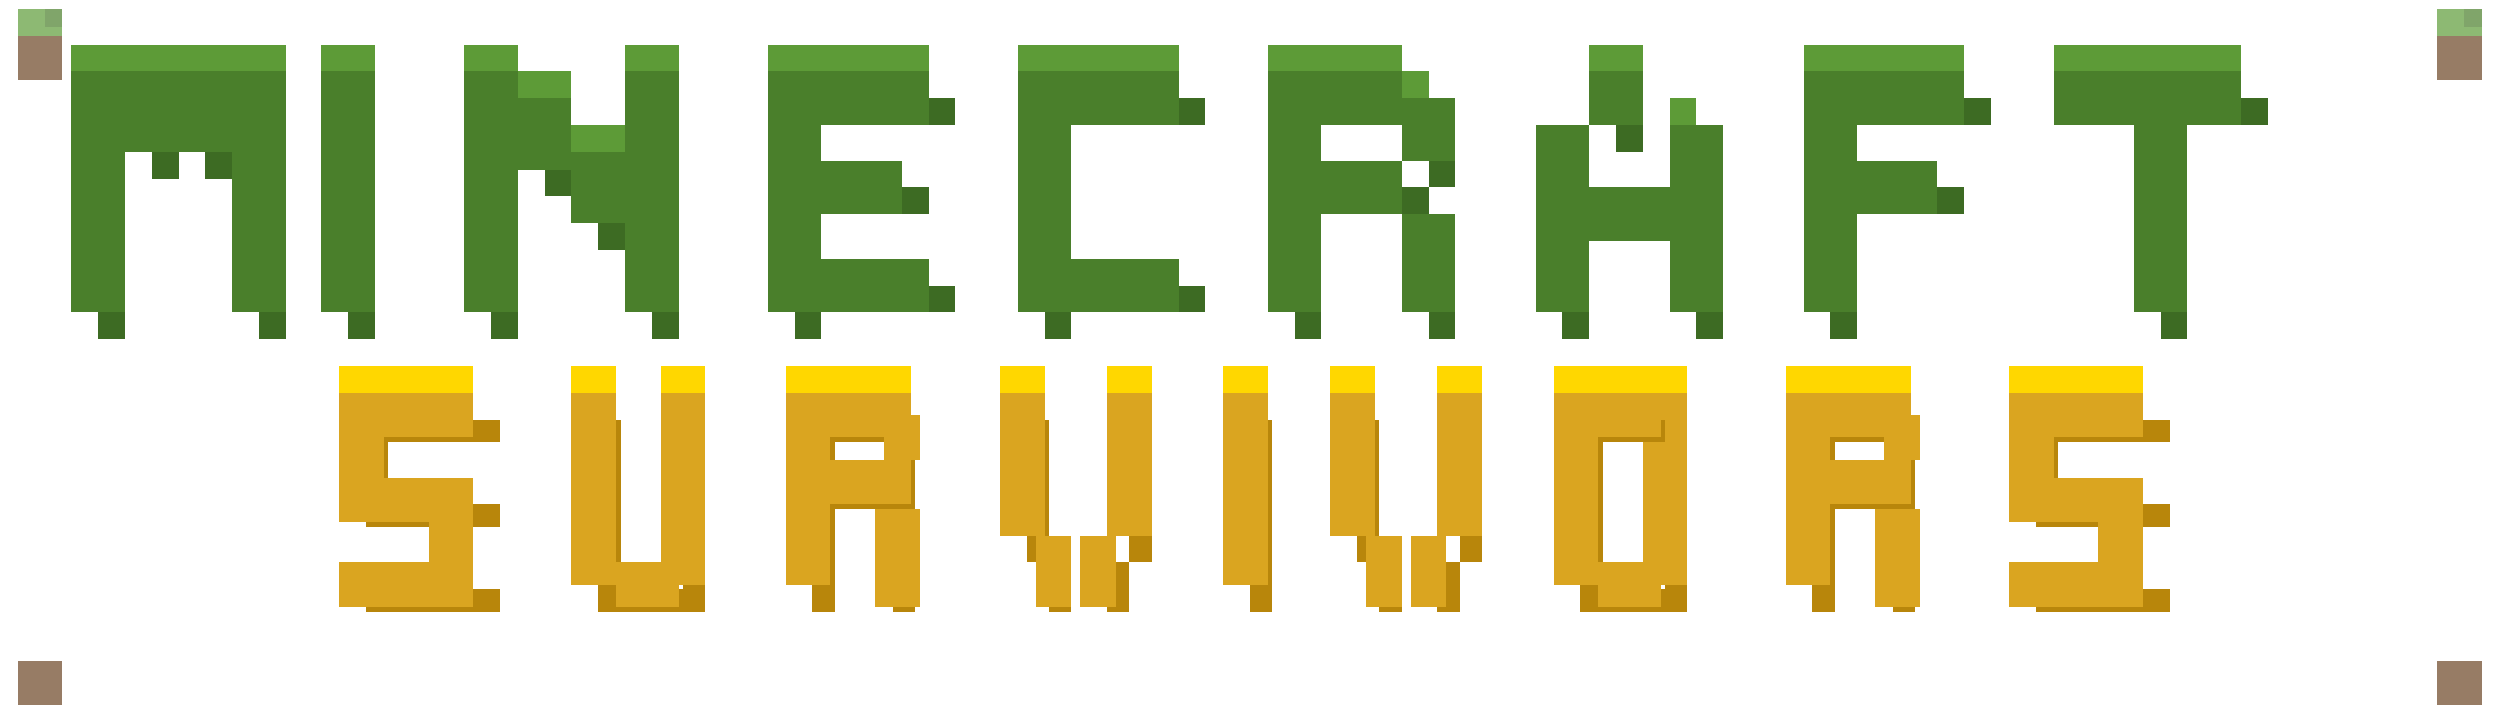
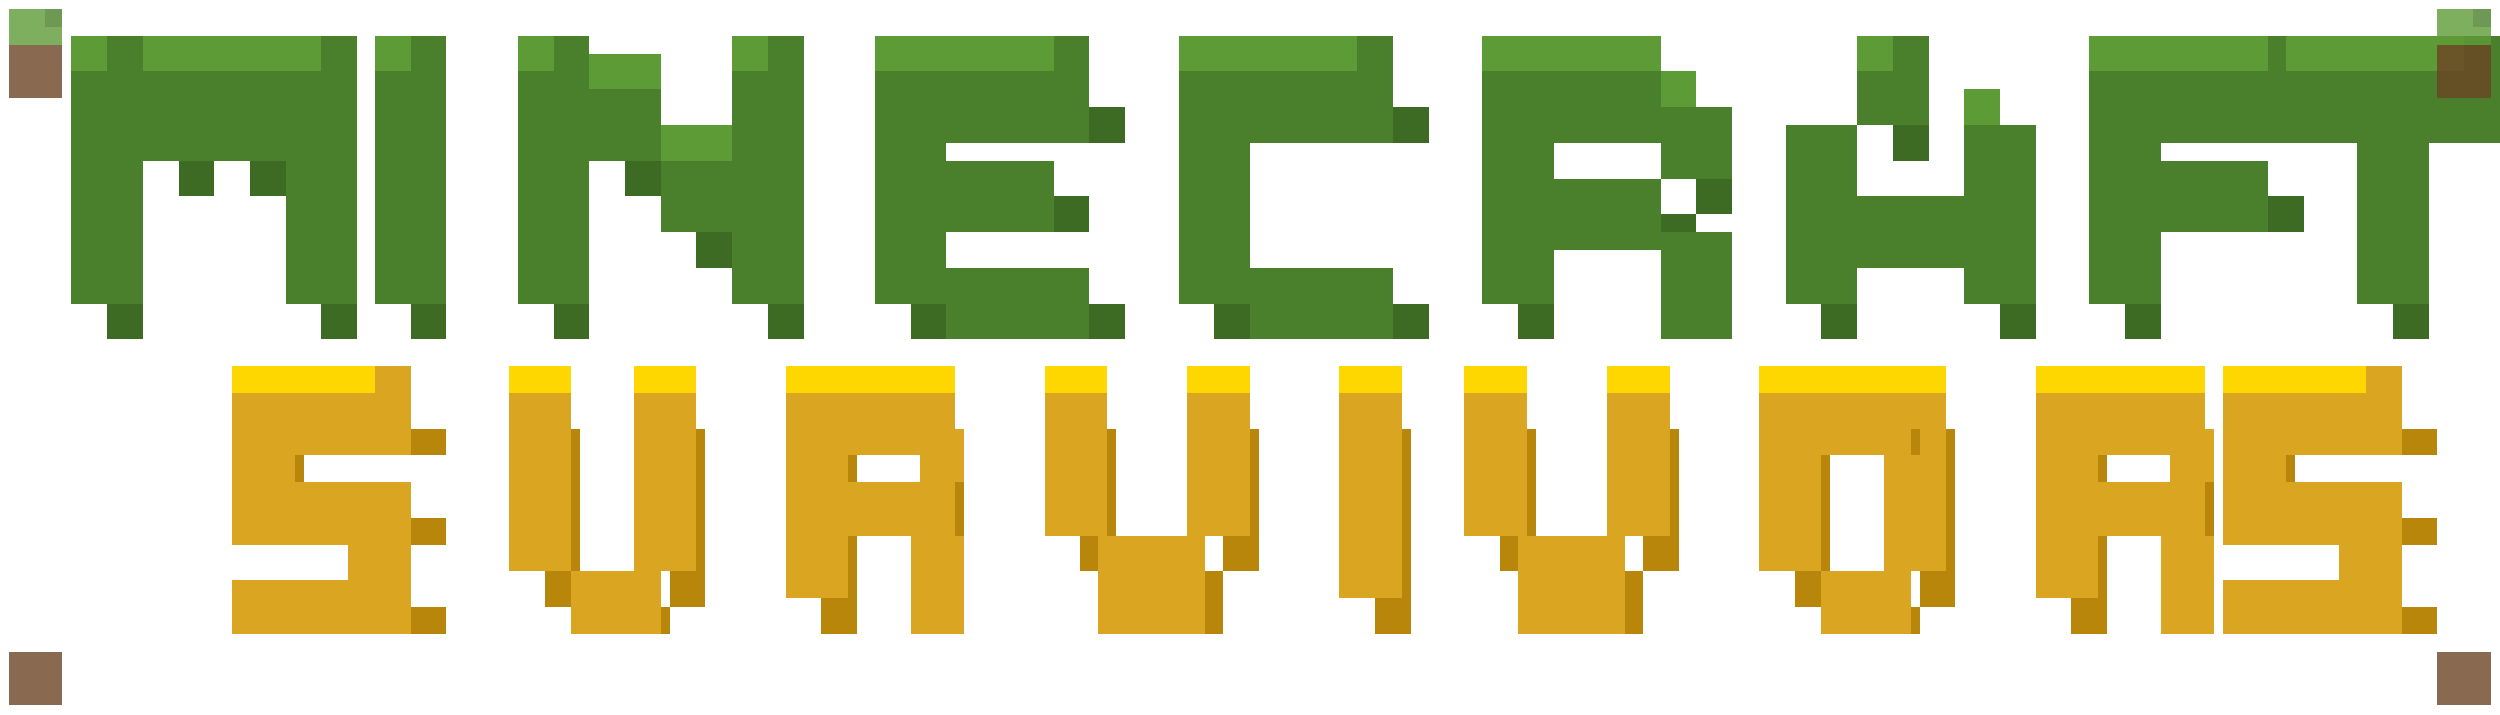
<svg xmlns="http://www.w3.org/2000/svg" viewBox="0 0 560 160" width="560" height="160" shape-rendering="crispEdges">
  <g id="M">
-     <rect x="22" y="22" width="6" height="54" fill="#3D6B23" />
-     <rect x="16" y="16" width="12" height="54" fill="#4A7F2B" />
-     <rect x="16" y="10" width="12" height="6" fill="#5D9B37" />
-     <rect x="22" y="10" width="6" height="6" fill="#5D9B37" />
-     <rect x="34" y="22" width="6" height="18" fill="#3D6B23" />
-     <rect x="28" y="16" width="12" height="18" fill="#4A7F2B" />
-     <rect x="28" y="10" width="12" height="6" fill="#5D9B37" />
-     <rect x="46" y="22" width="6" height="18" fill="#3D6B23" />
-     <rect x="40" y="16" width="12" height="18" fill="#4A7F2B" />
-     <rect x="40" y="10" width="12" height="6" fill="#5D9B37" />
-     <rect x="58" y="22" width="6" height="54" fill="#3D6B23" />
-     <rect x="52" y="16" width="12" height="54" fill="#4A7F2B" />
-     <rect x="52" y="10" width="12" height="6" fill="#5D9B37" />
-     <rect x="58" y="10" width="6" height="6" fill="#5D9B37" />
-   </g>
-   <g id="I" transform="translate(56, 0)">
-     <rect x="22" y="22" width="6" height="54" fill="#3D6B23" />
-     <rect x="16" y="16" width="12" height="54" fill="#4A7F2B" />
-     <rect x="16" y="10" width="12" height="6" fill="#5D9B37" />
-     <rect x="22" y="10" width="6" height="6" fill="#5D9B37" />
-   </g>
-   <g id="N" transform="translate(88, 0)">
-     <rect x="22" y="22" width="6" height="54" fill="#3D6B23" />
-     <rect x="16" y="16" width="12" height="54" fill="#4A7F2B" />
-     <rect x="16" y="10" width="12" height="6" fill="#5D9B37" />
-     <rect x="22" y="10" width="6" height="6" fill="#5D9B37" />
-     <rect x="34" y="28" width="6" height="16" fill="#3D6B23" />
-     <rect x="28" y="22" width="12" height="16" fill="#4A7F2B" />
-     <rect x="28" y="16" width="12" height="6" fill="#5D9B37" />
-     <rect x="46" y="40" width="6" height="16" fill="#3D6B23" />
-     <rect x="40" y="34" width="12" height="16" fill="#4A7F2B" />
-     <rect x="40" y="28" width="12" height="6" fill="#5D9B37" />
-     <rect x="58" y="22" width="6" height="54" fill="#3D6B23" />
-     <rect x="52" y="16" width="12" height="54" fill="#4A7F2B" />
-     <rect x="52" y="10" width="12" height="6" fill="#5D9B37" />
-     <rect x="58" y="10" width="6" height="6" fill="#5D9B37" />
-   </g>
-   <g id="E" transform="translate(156, 0)">
-     <rect x="22" y="22" width="6" height="54" fill="#3D6B23" />
-     <rect x="16" y="16" width="12" height="54" fill="#4A7F2B" />
-     <rect x="16" y="10" width="12" height="6" fill="#5D9B37" />
-     <rect x="34" y="22" width="24" height="6" fill="#3D6B23" />
-     <rect x="28" y="16" width="24" height="12" fill="#4A7F2B" />
-     <rect x="28" y="10" width="24" height="6" fill="#5D9B37" />
-     <rect x="46" y="10" width="6" height="6" fill="#5D9B37" />
-     <rect x="34" y="42" width="18" height="6" fill="#3D6B23" />
-     <rect x="28" y="36" width="18" height="12" fill="#4A7F2B" />
-     <rect x="34" y="64" width="24" height="6" fill="#3D6B23" />
-     <rect x="28" y="58" width="24" height="12" fill="#4A7F2B" />
-   </g>
-   <g id="C" transform="translate(212, 0)">
-     <rect x="22" y="22" width="6" height="54" fill="#3D6B23" />
-     <rect x="16" y="16" width="12" height="54" fill="#4A7F2B" />
-     <rect x="16" y="10" width="12" height="6" fill="#5D9B37" />
-     <rect x="34" y="22" width="24" height="6" fill="#3D6B23" />
-     <rect x="28" y="16" width="24" height="12" fill="#4A7F2B" />
-     <rect x="28" y="10" width="24" height="6" fill="#5D9B37" />
-     <rect x="46" y="10" width="6" height="6" fill="#5D9B37" />
-     <rect x="34" y="64" width="24" height="6" fill="#3D6B23" />
-     <rect x="28" y="58" width="24" height="12" fill="#4A7F2B" />
-   </g>
-   <g id="R" transform="translate(268, 0)">
-     <rect x="22" y="22" width="6" height="54" fill="#3D6B23" />
-     <rect x="16" y="16" width="12" height="54" fill="#4A7F2B" />
-     <rect x="16" y="10" width="12" height="6" fill="#5D9B37" />
-     <rect x="34" y="22" width="18" height="6" fill="#3D6B23" />
-     <rect x="28" y="16" width="18" height="12" fill="#4A7F2B" />
-     <rect x="28" y="10" width="18" height="6" fill="#5D9B37" />
-     <rect x="52" y="28" width="6" height="14" fill="#3D6B23" />
-     <rect x="46" y="22" width="12" height="14" fill="#4A7F2B" />
-     <rect x="46" y="16" width="6" height="6" fill="#5D9B37" />
-     <rect x="34" y="42" width="18" height="6" fill="#3D6B23" />
-     <rect x="28" y="36" width="18" height="12" fill="#4A7F2B" />
-     <rect x="52" y="54" width="6" height="22" fill="#3D6B23" />
-     <rect x="46" y="48" width="12" height="22" fill="#4A7F2B" />
-   </g>
-   <g id="A" transform="translate(328, 0)">
-     <rect x="22" y="34" width="6" height="42" fill="#3D6B23" />
-     <rect x="16" y="28" width="12" height="42" fill="#4A7F2B" />
-     <rect x="34" y="22" width="6" height="12" fill="#3D6B23" />
-     <rect x="28" y="16" width="12" height="12" fill="#4A7F2B" />
-     <rect x="28" y="10" width="12" height="6" fill="#5D9B37" />
-     <rect x="34" y="10" width="6" height="6" fill="#5D9B37" />
-     <rect x="52" y="34" width="6" height="42" fill="#3D6B23" />
-     <rect x="46" y="28" width="12" height="42" fill="#4A7F2B" />
-     <rect x="46" y="22" width="6" height="6" fill="#5D9B37" />
-     <rect x="34" y="48" width="18" height="6" fill="#3D6B23" />
-     <rect x="28" y="42" width="24" height="12" fill="#4A7F2B" />
-   </g>
-   <g id="F" transform="translate(388, 0)">
-     <rect x="22" y="22" width="6" height="54" fill="#3D6B23" />
-     <rect x="16" y="16" width="12" height="54" fill="#4A7F2B" />
-     <rect x="16" y="10" width="12" height="6" fill="#5D9B37" />
-     <rect x="34" y="22" width="24" height="6" fill="#3D6B23" />
-     <rect x="28" y="16" width="24" height="12" fill="#4A7F2B" />
-     <rect x="28" y="10" width="24" height="6" fill="#5D9B37" />
-     <rect x="46" y="10" width="6" height="6" fill="#5D9B37" />
-     <rect x="34" y="42" width="18" height="6" fill="#3D6B23" />
-     <rect x="28" y="36" width="18" height="12" fill="#4A7F2B" />
-   </g>
-   <g id="T" transform="translate(444, 0)">
-     <rect x="22" y="22" width="42" height="6" fill="#3D6B23" />
-     <rect x="16" y="16" width="42" height="12" fill="#4A7F2B" />
-     <rect x="16" y="10" width="42" height="6" fill="#5D9B37" />
-     <rect x="52" y="10" width="6" height="6" fill="#5D9B37" />
-     <rect x="40" y="34" width="6" height="42" fill="#3D6B23" />
-     <rect x="34" y="28" width="12" height="42" fill="#4A7F2B" />
-   </g>
-   <g transform="translate(60, 82)">
+     <rect x="24" y="24" width="8" height="52" fill="#3D6B23" />
+     <rect x="16" y="16" width="16" height="52" fill="#4A7F2B" />
+     <rect x="16" y="8" width="16" height="8" fill="#5D9B37" />
+     <rect x="24" y="8" width="8" height="8" fill="#4A7F2B" />
+     <rect x="40" y="24" width="8" height="20" fill="#3D6B23" />
+     <rect x="32" y="16" width="16" height="20" fill="#4A7F2B" />
+     <rect x="32" y="8" width="16" height="8" fill="#5D9B37" />
+     <rect x="56" y="24" width="8" height="20" fill="#3D6B23" />
+     <rect x="48" y="16" width="16" height="20" fill="#4A7F2B" />
+     <rect x="48" y="8" width="16" height="8" fill="#5D9B37" />
+     <rect x="72" y="24" width="8" height="52" fill="#3D6B23" />
+     <rect x="64" y="16" width="16" height="52" fill="#4A7F2B" />
+     <rect x="64" y="8" width="16" height="8" fill="#5D9B37" />
+     <rect x="72" y="8" width="8" height="8" fill="#4A7F2B" />
+   </g>
+   <g id="I" transform="translate(68, 0)">
+     <rect x="24" y="24" width="8" height="52" fill="#3D6B23" />
+     <rect x="16" y="16" width="16" height="52" fill="#4A7F2B" />
+     <rect x="16" y="8" width="16" height="8" fill="#5D9B37" />
+     <rect x="24" y="8" width="8" height="8" fill="#4A7F2B" />
+   </g>
+   <g id="N" transform="translate(100, 0)">
+     <rect x="24" y="24" width="8" height="52" fill="#3D6B23" />
+     <rect x="16" y="16" width="16" height="52" fill="#4A7F2B" />
+     <rect x="16" y="8" width="16" height="8" fill="#5D9B37" />
+     <rect x="24" y="8" width="8" height="8" fill="#4A7F2B" />
+     <rect x="40" y="28" width="8" height="16" fill="#3D6B23" />
+     <rect x="32" y="20" width="16" height="16" fill="#4A7F2B" />
+     <rect x="32" y="12" width="16" height="8" fill="#5D9B37" />
+     <rect x="56" y="44" width="8" height="16" fill="#3D6B23" />
+     <rect x="48" y="36" width="16" height="16" fill="#4A7F2B" />
+     <rect x="48" y="28" width="16" height="8" fill="#5D9B37" />
+     <rect x="72" y="24" width="8" height="52" fill="#3D6B23" />
+     <rect x="64" y="16" width="16" height="52" fill="#4A7F2B" />
+     <rect x="64" y="8" width="16" height="8" fill="#5D9B37" />
+     <rect x="72" y="8" width="8" height="8" fill="#4A7F2B" />
+   </g>
+   <g id="E" transform="translate(180, 0)">
+     <rect x="24" y="24" width="8" height="52" fill="#3D6B23" />
+     <rect x="16" y="16" width="16" height="52" fill="#4A7F2B" />
+     <rect x="16" y="8" width="16" height="8" fill="#5D9B37" />
+     <rect x="40" y="24" width="32" height="8" fill="#3D6B23" />
+     <rect x="32" y="16" width="32" height="16" fill="#4A7F2B" />
+     <rect x="32" y="8" width="32" height="8" fill="#5D9B37" />
+     <rect x="56" y="8" width="8" height="8" fill="#4A7F2B" />
+     <rect x="40" y="44" width="24" height="8" fill="#3D6B23" />
+     <rect x="32" y="36" width="24" height="16" fill="#4A7F2B" />
+     <rect x="40" y="68" width="32" height="8" fill="#3D6B23" />
+     <rect x="32" y="60" width="32" height="16" fill="#4A7F2B" />
+   </g>
+   <g id="C" transform="translate(248, 0)">
+     <rect x="24" y="24" width="8" height="52" fill="#3D6B23" />
+     <rect x="16" y="16" width="16" height="52" fill="#4A7F2B" />
+     <rect x="16" y="8" width="16" height="8" fill="#5D9B37" />
+     <rect x="40" y="24" width="32" height="8" fill="#3D6B23" />
+     <rect x="32" y="16" width="32" height="16" fill="#4A7F2B" />
+     <rect x="32" y="8" width="32" height="8" fill="#5D9B37" />
+     <rect x="56" y="8" width="8" height="8" fill="#4A7F2B" />
+     <rect x="40" y="68" width="32" height="8" fill="#3D6B23" />
+     <rect x="32" y="60" width="32" height="16" fill="#4A7F2B" />
+   </g>
+   <g id="R" transform="translate(316, 0)">
+     <rect x="24" y="24" width="8" height="52" fill="#3D6B23" />
+     <rect x="16" y="16" width="16" height="52" fill="#4A7F2B" />
+     <rect x="16" y="8" width="16" height="8" fill="#5D9B37" />
+     <rect x="40" y="24" width="24" height="8" fill="#3D6B23" />
+     <rect x="32" y="16" width="24" height="16" fill="#4A7F2B" />
+     <rect x="32" y="8" width="24" height="8" fill="#5D9B37" />
+     <rect x="64" y="32" width="8" height="16" fill="#3D6B23" />
+     <rect x="56" y="24" width="16" height="16" fill="#4A7F2B" />
+     <rect x="56" y="16" width="8" height="8" fill="#5D9B37" />
+     <rect x="40" y="48" width="24" height="8" fill="#3D6B23" />
+     <rect x="32" y="40" width="24" height="16" fill="#4A7F2B" />
+     <rect x="64" y="60" width="8" height="16" fill="#3D6B23" />
+     <rect x="56" y="52" width="16" height="24" fill="#4A7F2B" />
+   </g>
+   <g id="A" transform="translate(384, 0)">
+     <rect x="24" y="36" width="8" height="40" fill="#3D6B23" />
+     <rect x="16" y="28" width="16" height="40" fill="#4A7F2B" />
+     <rect x="40" y="24" width="8" height="12" fill="#3D6B23" />
+     <rect x="32" y="16" width="16" height="12" fill="#4A7F2B" />
+     <rect x="32" y="8" width="16" height="8" fill="#5D9B37" />
+     <rect x="40" y="8" width="8" height="8" fill="#4A7F2B" />
+     <rect x="64" y="36" width="8" height="40" fill="#3D6B23" />
+     <rect x="56" y="28" width="16" height="40" fill="#4A7F2B" />
+     <rect x="56" y="20" width="8" height="8" fill="#5D9B37" />
+     <rect x="40" y="52" width="24" height="8" fill="#3D6B23" />
+     <rect x="32" y="44" width="32" height="16" fill="#4A7F2B" />
+   </g>
+   <g id="F" transform="translate(452, 0)">
+     <rect x="24" y="24" width="8" height="52" fill="#3D6B23" />
+     <rect x="16" y="16" width="16" height="52" fill="#4A7F2B" />
+     <rect x="16" y="8" width="16" height="8" fill="#5D9B37" />
+     <rect x="40" y="24" width="32" height="8" fill="#3D6B23" />
+     <rect x="32" y="16" width="32" height="16" fill="#4A7F2B" />
+     <rect x="32" y="8" width="32" height="8" fill="#5D9B37" />
+     <rect x="56" y="8" width="8" height="8" fill="#4A7F2B" />
+     <rect x="40" y="44" width="24" height="8" fill="#3D6B23" />
+     <rect x="32" y="36" width="24" height="16" fill="#4A7F2B" />
+   </g>
+   <g id="T" transform="translate(512, 0)">
+     <rect x="8" y="24" width="48" height="8" fill="#3D6B23" />
+     <rect x="0" y="16" width="48" height="16" fill="#4A7F2B" />
+     <rect x="0" y="8" width="48" height="8" fill="#5D9B37" />
+     <rect x="40" y="8" width="8" height="8" fill="#4A7F2B" />
+     <rect x="24" y="40" width="8" height="36" fill="#3D6B23" />
+     <rect x="16" y="32" width="16" height="36" fill="#4A7F2B" />
+   </g>
+   <g transform="translate(32, 82)">
    <g id="S_gold">
-       <rect x="22" y="12" width="30" height="5" fill="#B8860B" />
-       <rect x="16" y="6" width="30" height="10" fill="#DAA520" />
-       <rect x="16" y="0" width="30" height="6" fill="#FFD700" />
-       <rect x="40" y="0" width="6" height="6" fill="#FFD700" />
-       <rect x="22" y="17" width="5" height="14" fill="#B8860B" />
-       <rect x="16" y="11" width="10" height="14" fill="#DAA520" />
-       <rect x="22" y="31" width="30" height="5" fill="#B8860B" />
-       <rect x="16" y="25" width="30" height="10" fill="#DAA520" />
-       <rect x="41" y="36" width="5" height="14" fill="#B8860B" />
-       <rect x="36" y="30" width="10" height="14" fill="#DAA520" />
-       <rect x="22" y="50" width="30" height="5" fill="#B8860B" />
-       <rect x="16" y="44" width="30" height="10" fill="#DAA520" />
-     </g>
-     <g transform="translate(52, 0)">
-       <rect x="22" y="12" width="5" height="43" fill="#B8860B" />
-       <rect x="16" y="6" width="10" height="43" fill="#DAA520" />
-       <rect x="16" y="0" width="10" height="6" fill="#FFD700" />
-       <rect x="41" y="12" width="5" height="43" fill="#B8860B" />
-       <rect x="36" y="6" width="10" height="43" fill="#DAA520" />
-       <rect x="36" y="0" width="10" height="6" fill="#FFD700" />
-       <rect x="27" y="50" width="14" height="5" fill="#B8860B" />
-       <rect x="26" y="44" width="14" height="10" fill="#DAA520" />
-     </g>
-     <g transform="translate(100, 0)">
-       <rect x="22" y="12" width="5" height="43" fill="#B8860B" />
-       <rect x="16" y="6" width="10" height="43" fill="#DAA520" />
-       <rect x="16" y="0" width="10" height="6" fill="#FFD700" />
-       <rect x="27" y="12" width="18" height="5" fill="#B8860B" />
-       <rect x="26" y="6" width="18" height="10" fill="#DAA520" />
-       <rect x="26" y="0" width="18" height="6" fill="#FFD700" />
-       <rect x="40" y="17" width="5" height="10" fill="#B8860B" />
-       <rect x="38" y="11" width="8" height="10" fill="#DAA520" />
-       <rect x="27" y="27" width="18" height="5" fill="#B8860B" />
-       <rect x="26" y="21" width="18" height="10" fill="#DAA520" />
-       <rect x="40" y="38" width="5" height="17" fill="#B8860B" />
-       <rect x="36" y="32" width="10" height="22" fill="#DAA520" />
-     </g>
-     <g transform="translate(150, 0)">
-       <rect x="20" y="12" width="5" height="32" fill="#B8860B" />
-       <rect x="14" y="6" width="10" height="32" fill="#DAA520" />
-       <rect x="14" y="0" width="10" height="6" fill="#FFD700" />
-       <rect x="43" y="12" width="5" height="32" fill="#B8860B" />
-       <rect x="38" y="6" width="10" height="32" fill="#DAA520" />
-       <rect x="38" y="0" width="10" height="6" fill="#FFD700" />
-       <rect x="25" y="44" width="5" height="11" fill="#B8860B" />
-       <rect x="22" y="38" width="8" height="16" fill="#DAA520" />
-       <rect x="38" y="44" width="5" height="11" fill="#B8860B" />
-       <rect x="32" y="38" width="8" height="16" fill="#DAA520" />
-     </g>
-     <g transform="translate(198, 0)">
-       <rect x="22" y="12" width="5" height="43" fill="#B8860B" />
-       <rect x="16" y="6" width="10" height="43" fill="#DAA520" />
-       <rect x="16" y="0" width="10" height="6" fill="#FFD700" />
-     </g>
-     <g transform="translate(224, 0)">
-       <rect x="20" y="12" width="5" height="32" fill="#B8860B" />
-       <rect x="14" y="6" width="10" height="32" fill="#DAA520" />
-       <rect x="14" y="0" width="10" height="6" fill="#FFD700" />
-       <rect x="43" y="12" width="5" height="32" fill="#B8860B" />
-       <rect x="38" y="6" width="10" height="32" fill="#DAA520" />
-       <rect x="38" y="0" width="10" height="6" fill="#FFD700" />
-       <rect x="25" y="44" width="5" height="11" fill="#B8860B" />
-       <rect x="22" y="38" width="8" height="16" fill="#DAA520" />
-       <rect x="38" y="44" width="5" height="11" fill="#B8860B" />
-       <rect x="32" y="38" width="8" height="16" fill="#DAA520" />
-     </g>
-     <g transform="translate(272, 0)">
-       <rect x="22" y="12" width="5" height="43" fill="#B8860B" />
-       <rect x="16" y="6" width="10" height="43" fill="#DAA520" />
-       <rect x="16" y="0" width="10" height="6" fill="#FFD700" />
-       <rect x="41" y="12" width="5" height="43" fill="#B8860B" />
-       <rect x="36" y="6" width="10" height="43" fill="#DAA520" />
-       <rect x="36" y="0" width="10" height="6" fill="#FFD700" />
-       <rect x="27" y="12" width="14" height="5" fill="#B8860B" />
-       <rect x="26" y="6" width="14" height="10" fill="#DAA520" />
-       <rect x="26" y="0" width="14" height="6" fill="#FFD700" />
-       <rect x="27" y="50" width="14" height="5" fill="#B8860B" />
-       <rect x="26" y="44" width="14" height="10" fill="#DAA520" />
-     </g>
-     <g transform="translate(324, 0)">
-       <rect x="22" y="12" width="5" height="43" fill="#B8860B" />
-       <rect x="16" y="6" width="10" height="43" fill="#DAA520" />
-       <rect x="16" y="0" width="10" height="6" fill="#FFD700" />
-       <rect x="27" y="12" width="18" height="5" fill="#B8860B" />
-       <rect x="26" y="6" width="18" height="10" fill="#DAA520" />
-       <rect x="26" y="0" width="18" height="6" fill="#FFD700" />
-       <rect x="40" y="17" width="5" height="10" fill="#B8860B" />
-       <rect x="38" y="11" width="8" height="10" fill="#DAA520" />
-       <rect x="27" y="27" width="18" height="5" fill="#B8860B" />
-       <rect x="26" y="21" width="18" height="10" fill="#DAA520" />
-       <rect x="40" y="38" width="5" height="17" fill="#B8860B" />
-       <rect x="36" y="32" width="10" height="22" fill="#DAA520" />
-     </g>
-     <g transform="translate(374, 0)">
-       <rect x="22" y="12" width="30" height="5" fill="#B8860B" />
-       <rect x="16" y="6" width="30" height="10" fill="#DAA520" />
-       <rect x="16" y="0" width="30" height="6" fill="#FFD700" />
-       <rect x="40" y="0" width="6" height="6" fill="#FFD700" />
-       <rect x="22" y="17" width="5" height="14" fill="#B8860B" />
-       <rect x="16" y="11" width="10" height="14" fill="#DAA520" />
-       <rect x="22" y="31" width="30" height="5" fill="#B8860B" />
-       <rect x="16" y="25" width="30" height="10" fill="#DAA520" />
-       <rect x="41" y="36" width="5" height="14" fill="#B8860B" />
-       <rect x="36" y="30" width="10" height="14" fill="#DAA520" />
-       <rect x="22" y="50" width="30" height="5" fill="#B8860B" />
-       <rect x="16" y="44" width="30" height="10" fill="#DAA520" />
-     </g>
-   </g>
-   <g opacity="0.7">
-     <rect x="4" y="8" width="10" height="10" fill="#6B4423" />
-     <rect x="4" y="2" width="10" height="6" fill="#5D9B37" />
+       <rect x="28" y="14" width="40" height="6" fill="#B8860B" />
+       <rect x="20" y="6" width="40" height="14" fill="#DAA520" />
+       <rect x="20" y="0" width="40" height="6" fill="#FFD700" />
+       <rect x="52" y="0" width="8" height="6" fill="#DAA520" />
+       <rect x="28" y="20" width="8" height="14" fill="#B8860B" />
+       <rect x="20" y="14" width="14" height="14" fill="#DAA520" />
+       <rect x="28" y="34" width="40" height="6" fill="#B8860B" />
+       <rect x="20" y="26" width="40" height="14" fill="#DAA520" />
+       <rect x="52" y="40" width="8" height="14" fill="#B8860B" />
+       <rect x="46" y="34" width="14" height="14" fill="#DAA520" />
+       <rect x="28" y="54" width="40" height="6" fill="#B8860B" />
+       <rect x="20" y="48" width="40" height="12" fill="#DAA520" />
+     </g>
+     <g transform="translate(62, 0)">
+       <rect x="28" y="14" width="8" height="40" fill="#B8860B" />
+       <rect x="20" y="6" width="14" height="40" fill="#DAA520" />
+       <rect x="20" y="0" width="14" height="6" fill="#FFD700" />
+       <rect x="56" y="14" width="8" height="40" fill="#B8860B" />
+       <rect x="48" y="6" width="14" height="40" fill="#DAA520" />
+       <rect x="48" y="0" width="14" height="6" fill="#FFD700" />
+       <rect x="36" y="54" width="20" height="6" fill="#B8860B" />
+       <rect x="34" y="46" width="20" height="14" fill="#DAA520" />
+     </g>
+     <g transform="translate(124, 0)">
+       <rect x="28" y="14" width="8" height="46" fill="#B8860B" />
+       <rect x="20" y="6" width="14" height="46" fill="#DAA520" />
+       <rect x="20" y="0" width="14" height="6" fill="#FFD700" />
+       <rect x="36" y="14" width="24" height="6" fill="#B8860B" />
+       <rect x="34" y="6" width="24" height="14" fill="#DAA520" />
+       <rect x="34" y="0" width="24" height="6" fill="#FFD700" />
+       <rect x="52" y="20" width="8" height="12" fill="#B8860B" />
+       <rect x="50" y="14" width="10" height="12" fill="#DAA520" />
+       <rect x="36" y="32" width="24" height="6" fill="#B8860B" />
+       <rect x="34" y="26" width="24" height="12" fill="#DAA520" />
+       <rect x="52" y="44" width="8" height="16" fill="#B8860B" />
+       <rect x="48" y="38" width="12" height="22" fill="#DAA520" />
+     </g>
+     <g transform="translate(186, 0)">
+       <rect x="24" y="14" width="8" height="32" fill="#B8860B" />
+       <rect x="16" y="6" width="14" height="32" fill="#DAA520" />
+       <rect x="16" y="0" width="14" height="6" fill="#FFD700" />
+       <rect x="56" y="14" width="8" height="32" fill="#B8860B" />
+       <rect x="48" y="6" width="14" height="32" fill="#DAA520" />
+       <rect x="48" y="0" width="14" height="6" fill="#FFD700" />
+       <rect x="32" y="46" width="8" height="14" fill="#B8860B" />
+       <rect x="28" y="38" width="12" height="22" fill="#DAA520" />
+       <rect x="48" y="46" width="8" height="14" fill="#B8860B" />
+       <rect x="40" y="38" width="12" height="22" fill="#DAA520" />
+     </g>
+     <g transform="translate(248, 0)">
+       <rect x="28" y="14" width="8" height="46" fill="#B8860B" />
+       <rect x="20" y="6" width="14" height="46" fill="#DAA520" />
+       <rect x="20" y="0" width="14" height="6" fill="#FFD700" />
+     </g>
+     <g transform="translate(280, 0)">
+       <rect x="24" y="14" width="8" height="32" fill="#B8860B" />
+       <rect x="16" y="6" width="14" height="32" fill="#DAA520" />
+       <rect x="16" y="0" width="14" height="6" fill="#FFD700" />
+       <rect x="56" y="14" width="8" height="32" fill="#B8860B" />
+       <rect x="48" y="6" width="14" height="32" fill="#DAA520" />
+       <rect x="48" y="0" width="14" height="6" fill="#FFD700" />
+       <rect x="32" y="46" width="8" height="14" fill="#B8860B" />
+       <rect x="28" y="38" width="12" height="22" fill="#DAA520" />
+       <rect x="48" y="46" width="8" height="14" fill="#B8860B" />
+       <rect x="40" y="38" width="12" height="22" fill="#DAA520" />
+     </g>
+     <g transform="translate(342, 0)">
+       <rect x="28" y="14" width="8" height="40" fill="#B8860B" />
+       <rect x="20" y="6" width="14" height="40" fill="#DAA520" />
+       <rect x="20" y="0" width="14" height="6" fill="#FFD700" />
+       <rect x="56" y="14" width="8" height="40" fill="#B8860B" />
+       <rect x="48" y="6" width="14" height="40" fill="#DAA520" />
+       <rect x="48" y="0" width="14" height="6" fill="#FFD700" />
+       <rect x="36" y="14" width="20" height="6" fill="#B8860B" />
+       <rect x="34" y="6" width="20" height="14" fill="#DAA520" />
+       <rect x="34" y="0" width="20" height="6" fill="#FFD700" />
+       <rect x="36" y="54" width="20" height="6" fill="#B8860B" />
+       <rect x="34" y="46" width="20" height="14" fill="#DAA520" />
+     </g>
+     <g transform="translate(404, 0)">
+       <rect x="28" y="14" width="8" height="46" fill="#B8860B" />
+       <rect x="20" y="6" width="14" height="46" fill="#DAA520" />
+       <rect x="20" y="0" width="14" height="6" fill="#FFD700" />
+       <rect x="36" y="14" width="24" height="6" fill="#B8860B" />
+       <rect x="34" y="6" width="24" height="14" fill="#DAA520" />
+       <rect x="34" y="0" width="24" height="6" fill="#FFD700" />
+       <rect x="52" y="20" width="8" height="12" fill="#B8860B" />
+       <rect x="50" y="14" width="10" height="12" fill="#DAA520" />
+       <rect x="36" y="32" width="24" height="6" fill="#B8860B" />
+       <rect x="34" y="26" width="24" height="12" fill="#DAA520" />
+       <rect x="52" y="44" width="8" height="16" fill="#B8860B" />
+       <rect x="48" y="38" width="12" height="22" fill="#DAA520" />
+     </g>
+     <g transform="translate(466, 0)">
+       <rect x="8" y="14" width="40" height="6" fill="#B8860B" />
+       <rect x="0" y="6" width="40" height="14" fill="#DAA520" />
+       <rect x="0" y="0" width="40" height="6" fill="#FFD700" />
+       <rect x="32" y="0" width="8" height="6" fill="#DAA520" />
+       <rect x="8" y="20" width="8" height="14" fill="#B8860B" />
+       <rect x="0" y="14" width="14" height="14" fill="#DAA520" />
+       <rect x="8" y="34" width="40" height="6" fill="#B8860B" />
+       <rect x="0" y="26" width="40" height="14" fill="#DAA520" />
+       <rect x="32" y="40" width="8" height="14" fill="#B8860B" />
+       <rect x="26" y="34" width="14" height="14" fill="#DAA520" />
+       <rect x="8" y="54" width="40" height="6" fill="#B8860B" />
+       <rect x="0" y="48" width="40" height="12" fill="#DAA520" />
+     </g>
+   </g>
+   <g opacity="0.8">
+     <rect x="2" y="10" width="12" height="12" fill="#6B4423" />
+     <rect x="2" y="2" width="12" height="8" fill="#5D9B37" />
    <rect x="10" y="2" width="4" height="4" fill="#4A7F2B" />
-     <rect x="546" y="8" width="10" height="10" fill="#6B4423" />
-     <rect x="546" y="2" width="10" height="6" fill="#5D9B37" />
-     <rect x="552" y="2" width="4" height="4" fill="#4A7F2B" />
-     <rect x="4" y="148" width="10" height="10" fill="#6B4423" />
-     <rect x="546" y="148" width="10" height="10" fill="#6B4423" />
+     <rect x="546" y="10" width="12" height="12" fill="#6B4423" />
+     <rect x="546" y="2" width="12" height="8" fill="#5D9B37" />
+     <rect x="554" y="2" width="4" height="4" fill="#4A7F2B" />
+     <rect x="2" y="146" width="12" height="12" fill="#6B4423" />
+     <rect x="546" y="146" width="12" height="12" fill="#6B4423" />
  </g>
</svg>
